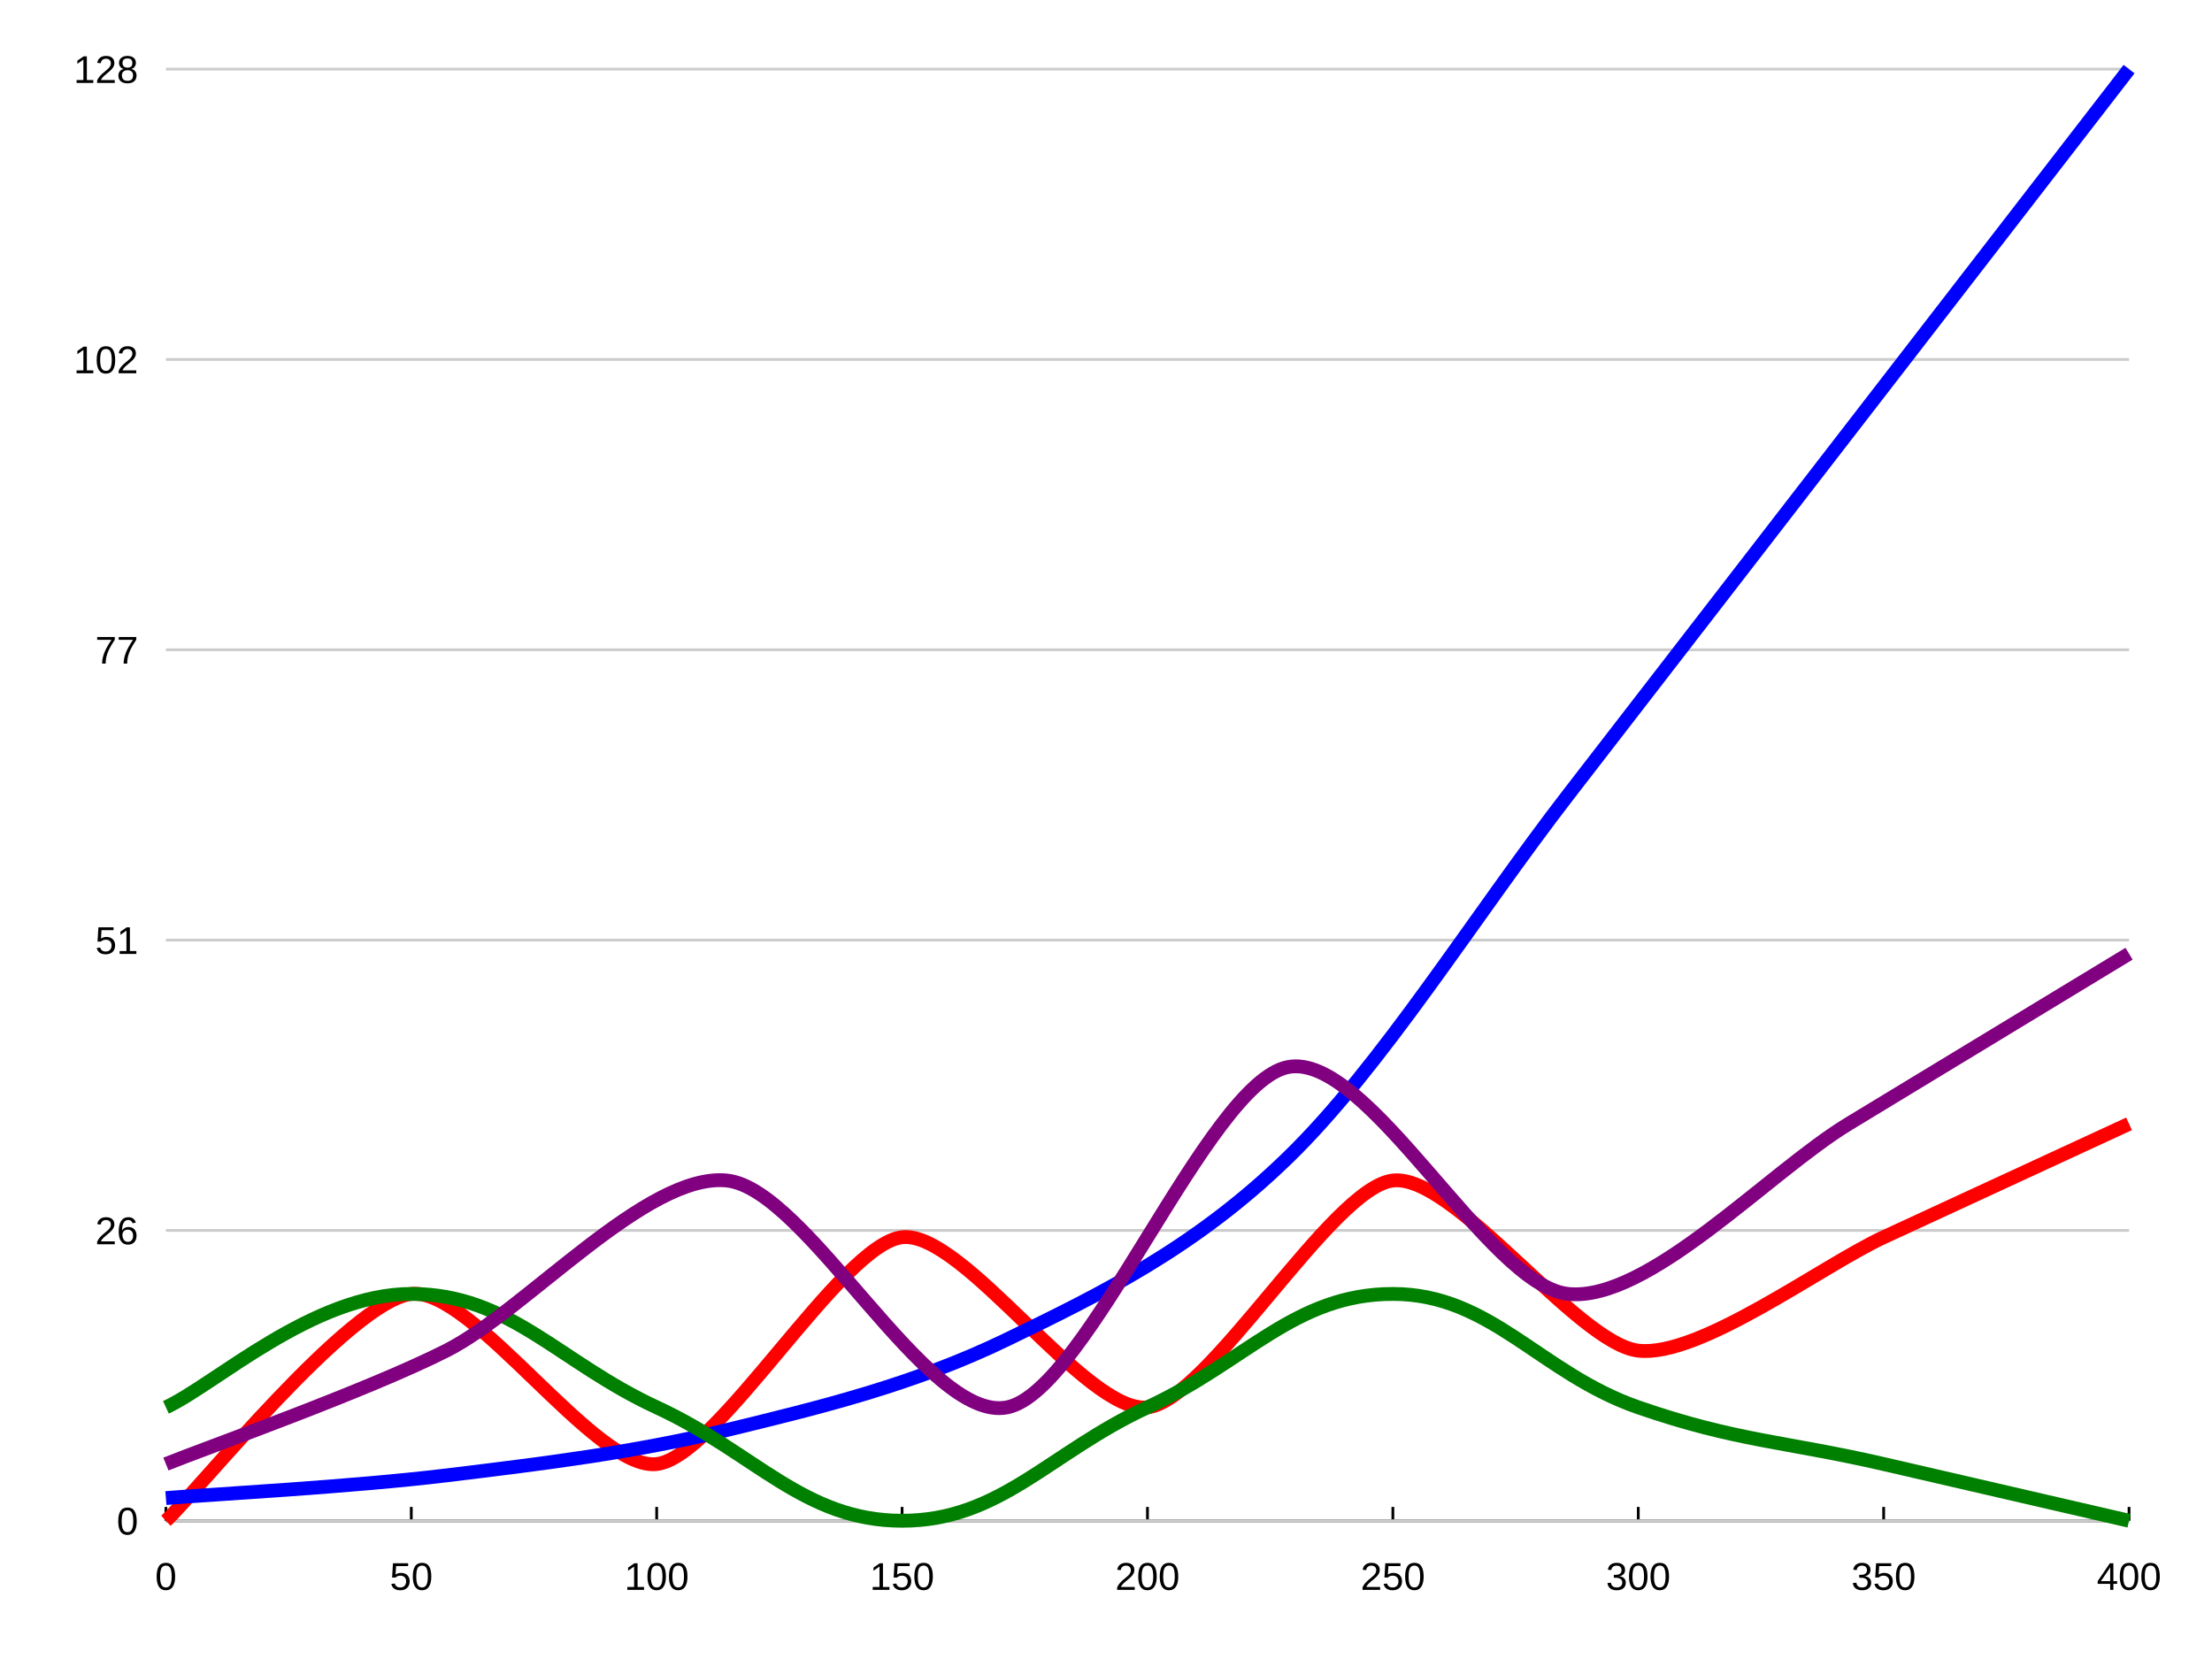
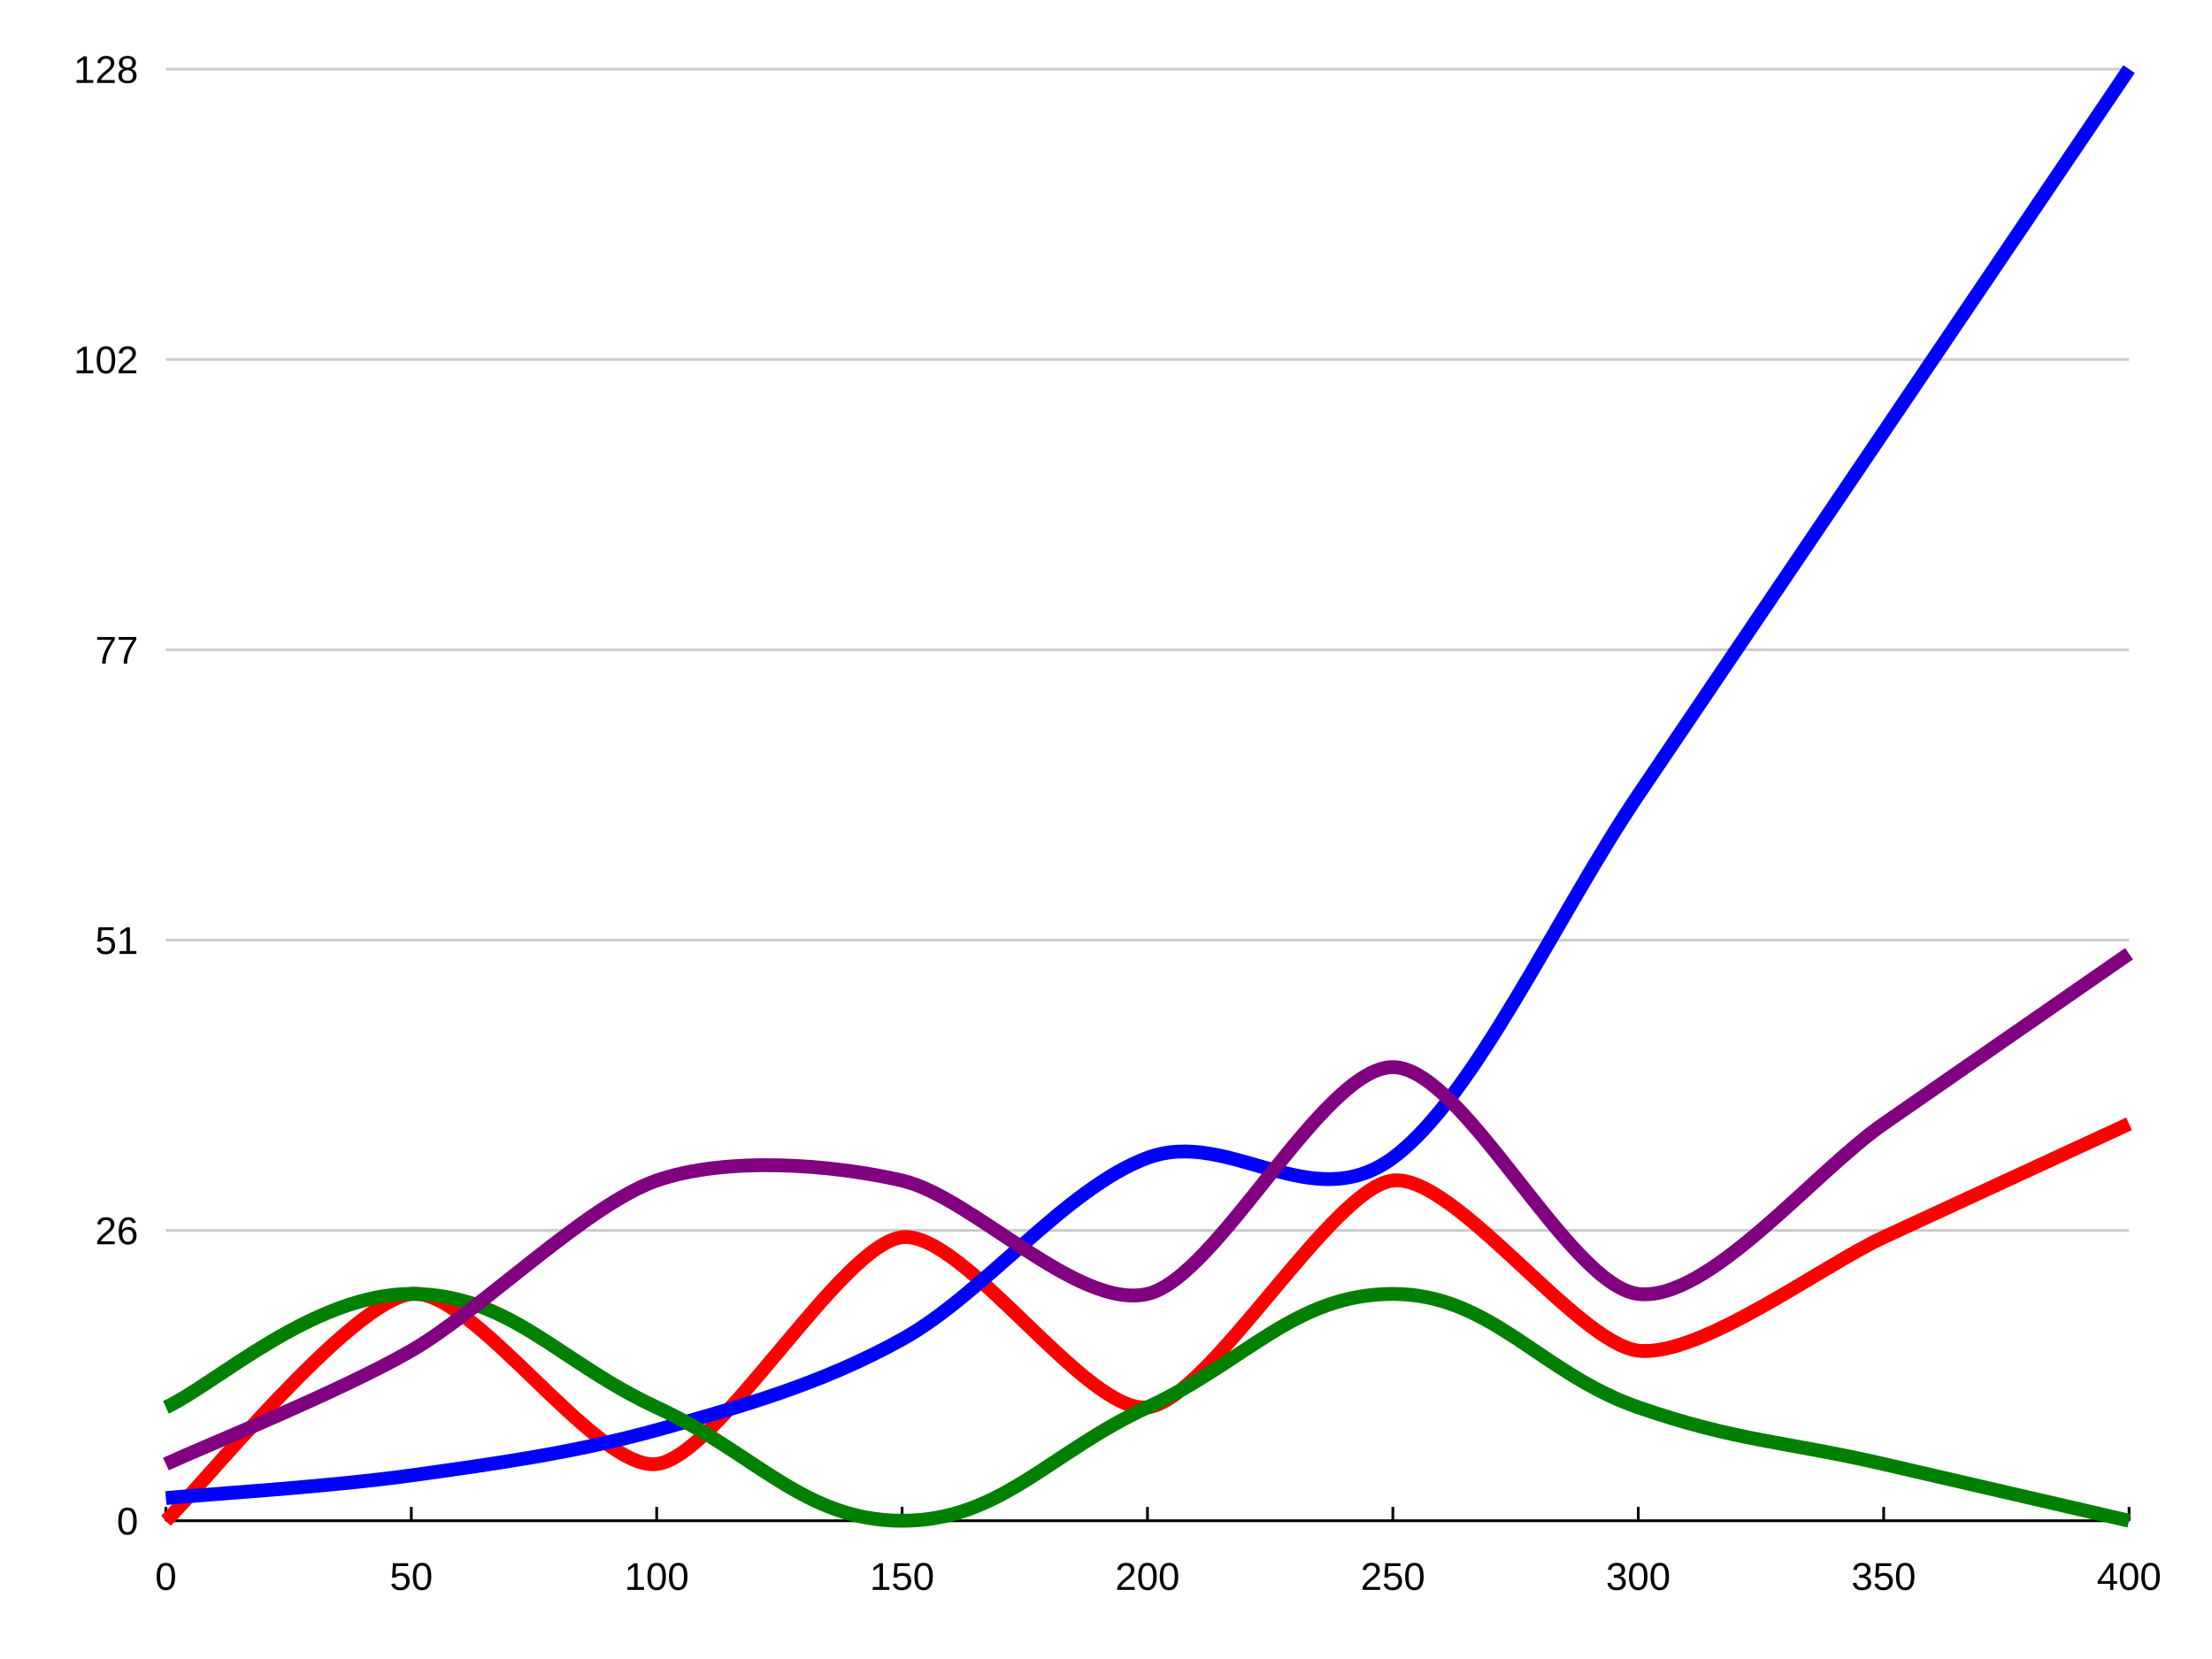
<svg xmlns="http://www.w3.org/2000/svg" width="800" height="600" viewBox="0 0 800 600">
  <rect x="0" y="0" width="800" height="600" fill="white" fill-opacity="1" stroke="none" stroke-width="0" rx="0" ry="0" />
  <text x="50" y="555" font-family="arial" font-size="14" fill="black" stroke="none" stroke-width="0" text-anchor="end" dominant-baseline="alphabetic" alignment-baseline="auto">0</text>
  <text x="50" y="450" font-family="arial" font-size="14" fill="black" stroke="none" stroke-width="0" text-anchor="end" dominant-baseline="alphabetic" alignment-baseline="auto">26</text>
  <text x="50" y="345" font-family="arial" font-size="14" fill="black" stroke="none" stroke-width="0" text-anchor="end" dominant-baseline="alphabetic" alignment-baseline="auto">51</text>
  <text x="50" y="240" font-family="arial" font-size="14" fill="black" stroke="none" stroke-width="0" text-anchor="end" dominant-baseline="alphabetic" alignment-baseline="auto">77</text>
  <text x="50" y="135" font-family="arial" font-size="14" fill="black" stroke="none" stroke-width="0" text-anchor="end" dominant-baseline="alphabetic" alignment-baseline="auto">102</text>
  <text x="50" y="30" font-family="arial" font-size="14" fill="black" stroke="none" stroke-width="0" text-anchor="end" dominant-baseline="alphabetic" alignment-baseline="auto">128</text>
-   <line x1="60" y1="550" x2="770" y2="550" stroke="black" stroke-dasharray="none" stroke-width="1" />
+   <line x1="60" y1="550" x2="770" y2="550" stroke="black" stroke-dasharray="none" stroke-width="1" stroke-opacity="1" />
  <text x="60" y="575" font-family="arial" font-size="14" fill="black" stroke="none" stroke-width="0" text-anchor="middle" dominant-baseline="alphabetic" alignment-baseline="auto">0</text>
-   <line x1="60" y1="550" x2="60" y2="545" stroke="black" stroke-dasharray="none" stroke-width="1" />
+   <line x1="60" y1="550" x2="60" y2="545" stroke="black" stroke-dasharray="none" stroke-width="1" stroke-opacity="1" />
  <text x="148.75" y="575" font-family="arial" font-size="14" fill="black" stroke="none" stroke-width="0" text-anchor="middle" dominant-baseline="alphabetic" alignment-baseline="auto">50</text>
-   <line x1="148.75" y1="550" x2="148.75" y2="545" stroke="black" stroke-dasharray="none" stroke-width="1" />
+   <line x1="148.75" y1="550" x2="148.75" y2="545" stroke="black" stroke-dasharray="none" stroke-width="1" stroke-opacity="1" />
  <text x="237.5" y="575" font-family="arial" font-size="14" fill="black" stroke="none" stroke-width="0" text-anchor="middle" dominant-baseline="alphabetic" alignment-baseline="auto">100</text>
-   <line x1="237.5" y1="550" x2="237.5" y2="545" stroke="black" stroke-dasharray="none" stroke-width="1" />
+   <line x1="237.5" y1="550" x2="237.5" y2="545" stroke="black" stroke-dasharray="none" stroke-width="1" stroke-opacity="1" />
  <text x="326.25" y="575" font-family="arial" font-size="14" fill="black" stroke="none" stroke-width="0" text-anchor="middle" dominant-baseline="alphabetic" alignment-baseline="auto">150</text>
-   <line x1="326.25" y1="550" x2="326.25" y2="545" stroke="black" stroke-dasharray="none" stroke-width="1" />
+   <line x1="326.25" y1="550" x2="326.25" y2="545" stroke="black" stroke-dasharray="none" stroke-width="1" stroke-opacity="1" />
  <text x="415" y="575" font-family="arial" font-size="14" fill="black" stroke="none" stroke-width="0" text-anchor="middle" dominant-baseline="alphabetic" alignment-baseline="auto">200</text>
-   <line x1="415" y1="550" x2="415" y2="545" stroke="black" stroke-dasharray="none" stroke-width="1" />
+   <line x1="415" y1="550" x2="415" y2="545" stroke="black" stroke-dasharray="none" stroke-width="1" stroke-opacity="1" />
  <text x="503.75" y="575" font-family="arial" font-size="14" fill="black" stroke="none" stroke-width="0" text-anchor="middle" dominant-baseline="alphabetic" alignment-baseline="auto">250</text>
-   <line x1="503.75" y1="550" x2="503.75" y2="545" stroke="black" stroke-dasharray="none" stroke-width="1" />
+   <line x1="503.75" y1="550" x2="503.75" y2="545" stroke="black" stroke-dasharray="none" stroke-width="1" stroke-opacity="1" />
  <text x="592.5" y="575" font-family="arial" font-size="14" fill="black" stroke="none" stroke-width="0" text-anchor="middle" dominant-baseline="alphabetic" alignment-baseline="auto">300</text>
-   <line x1="592.5" y1="550" x2="592.5" y2="545" stroke="black" stroke-dasharray="none" stroke-width="1" />
+   <line x1="592.5" y1="550" x2="592.5" y2="545" stroke="black" stroke-dasharray="none" stroke-width="1" stroke-opacity="1" />
  <text x="681.25" y="575" font-family="arial" font-size="14" fill="black" stroke="none" stroke-width="0" text-anchor="middle" dominant-baseline="alphabetic" alignment-baseline="auto">350</text>
-   <line x1="681.25" y1="550" x2="681.25" y2="545" stroke="black" stroke-dasharray="none" stroke-width="1" />
+   <line x1="681.25" y1="550" x2="681.25" y2="545" stroke="black" stroke-dasharray="none" stroke-width="1" stroke-opacity="1" />
  <text x="770" y="575" font-family="arial" font-size="14" fill="black" stroke="none" stroke-width="0" text-anchor="middle" dominant-baseline="alphabetic" alignment-baseline="auto">400</text>
-   <line x1="770" y1="550" x2="770" y2="545" stroke="black" stroke-dasharray="none" stroke-width="1" />
-   <line x1="60" y1="550" x2="770" y2="550" stroke="#ccc" stroke-dasharray="none" stroke-width="1" />
-   <line x1="60" y1="445" x2="770" y2="445" stroke="#ccc" stroke-dasharray="none" stroke-width="1" />
-   <line x1="60" y1="340" x2="770" y2="340" stroke="#ccc" stroke-dasharray="none" stroke-width="1" />
-   <line x1="60" y1="235" x2="770" y2="235" stroke="#ccc" stroke-dasharray="none" stroke-width="1" />
-   <line x1="60" y1="130" x2="770" y2="130" stroke="#ccc" stroke-dasharray="none" stroke-width="1" />
-   <line x1="60" y1="25" x2="770" y2="25" stroke="#ccc" stroke-dasharray="none" stroke-width="1" />
+   <line x1="770" y1="550" x2="770" y2="545" stroke="black" stroke-dasharray="none" stroke-width="1" stroke-opacity="1" />
+   <line x1="60" y1="445" x2="770" y2="445" stroke="black" stroke-dasharray="none" stroke-width="1" stroke-opacity="0.2" />
+   <line x1="60" y1="340" x2="770" y2="340" stroke="black" stroke-dasharray="none" stroke-width="1" stroke-opacity="0.2" />
+   <line x1="60" y1="235" x2="770" y2="235" stroke="black" stroke-dasharray="none" stroke-width="1" stroke-opacity="0.2" />
+   <line x1="60" y1="130" x2="770" y2="130" stroke="black" stroke-dasharray="none" stroke-width="1" stroke-opacity="0.2" />
+   <line x1="60" y1="25" x2="770" y2="25" stroke="black" stroke-dasharray="none" stroke-width="1" stroke-opacity="0.2" />
  <path d="M 60,550 C 71.09,539.75 126.56,470.53 148.75,467.97 C 170.94,465.41 215.31,532.06 237.50,529.49 C 259.69,526.93 304.06,450.02 326.25,447.46 C 348.44,444.90 392.81,511.55 415.00,508.98 C 437.19,506.42 481.56,429.52 503.75,426.95 C 525.94,424.39 570.31,485.91 592.50,488.48 C 614.69,491.04 659.06,457.71 681.25,447.46 C 703.44,437.21 758.91,411.57 770.00,406.45" fill="none" stroke="red" stroke-width="5" />
-   <circle cx="60" cy="550" r="10" fill="transparent" stroke="none" stroke-width="0" />
-   <circle cx="148.75" cy="467.969" r="10" fill="transparent" stroke="none" stroke-width="0" />
-   <circle cx="237.5" cy="529.492" r="10" fill="transparent" stroke="none" stroke-width="0" />
-   <circle cx="326.25" cy="447.461" r="10" fill="transparent" stroke="none" stroke-width="0" />
-   <circle cx="415" cy="508.984" r="10" fill="transparent" stroke="none" stroke-width="0" />
-   <circle cx="503.75" cy="426.953" r="10" fill="transparent" stroke="none" stroke-width="0" />
-   <circle cx="592.5" cy="488.477" r="10" fill="transparent" stroke="none" stroke-width="0" />
-   <circle cx="681.25" cy="447.461" r="10" fill="transparent" stroke="none" stroke-width="0" />
-   <circle cx="770" cy="406.445" r="10" fill="transparent" stroke="none" stroke-width="0" />
-   <path d="M 60,541.797 C 76.90,540.43 127.62,537.70 161.43,533.59 C 195.24,529.49 229.05,525.39 262.86,517.19 C 296.67,508.98 330.48,500.78 364.29,484.38 C 398.10,467.97 431.90,451.56 465.71,418.75 C 499.52,385.94 533.33,331.25 567.14,287.50 C 600.95,243.75 634.76,200.00 668.57,156.25 C 702.38,112.50 753.10,46.88 770.00,25.00" fill="none" stroke="blue" stroke-width="5" />
-   <circle cx="60" cy="541.797" r="10" fill="transparent" stroke="none" stroke-width="0" />
-   <circle cx="161.429" cy="533.594" r="10" fill="transparent" stroke="none" stroke-width="0" />
-   <circle cx="262.857" cy="517.188" r="10" fill="transparent" stroke="none" stroke-width="0" />
-   <circle cx="364.286" cy="484.375" r="10" fill="transparent" stroke="none" stroke-width="0" />
-   <circle cx="465.714" cy="418.75" r="10" fill="transparent" stroke="none" stroke-width="0" />
-   <circle cx="567.143" cy="287.5" r="10" fill="transparent" stroke="none" stroke-width="0" />
-   <circle cx="668.571" cy="156.25" r="10" fill="transparent" stroke="none" stroke-width="0" />
-   <circle cx="770" cy="25" r="10" fill="transparent" stroke="none" stroke-width="0" />
+   <path d="M 60,541.797 C 74.79,540.43 119.17,537.70 148.75,533.59 C 178.33,529.49 207.92,525.39 237.50,517.19 C 267.08,508.98 296.67,500.78 326.25,484.38 C 355.83,467.97 385.42,429.69 415.00,418.75 C 444.58,407.81 474.17,440.62 503.75,418.75 C 533.33,396.88 562.92,331.25 592.50,287.50 C 622.08,243.75 651.67,200.00 681.25,156.25 C 710.83,112.50 755.21,46.88 770.00,25.00" fill="none" stroke="blue" stroke-width="5" />
  <path d="M 60,508.984 C 77.75,500.78 113.25,467.97 148.75,467.97 C 184.25,467.97 202.00,492.58 237.50,508.98 C 273.00,525.39 290.75,550.00 326.25,550.00 C 361.75,550.00 379.50,525.39 415.00,508.98 C 450.50,492.58 468.25,467.97 503.75,467.97 C 539.25,467.97 557.00,496.68 592.50,508.98 C 628.00,521.29 645.75,521.29 681.25,529.49 C 716.75,537.70 752.25,545.90 770.00,550.00" fill="none" stroke="green" stroke-width="5" />
-   <circle cx="60" cy="508.984" r="10" fill="transparent" stroke="none" stroke-width="0" />
-   <circle cx="148.75" cy="467.969" r="10" fill="transparent" stroke="none" stroke-width="0" />
-   <circle cx="237.5" cy="508.984" r="10" fill="transparent" stroke="none" stroke-width="0" />
-   <circle cx="326.25" cy="550" r="10" fill="transparent" stroke="none" stroke-width="0" />
-   <circle cx="415" cy="508.984" r="10" fill="transparent" stroke="none" stroke-width="0" />
-   <circle cx="503.75" cy="467.969" r="10" fill="transparent" stroke="none" stroke-width="0" />
-   <circle cx="592.5" cy="508.984" r="10" fill="transparent" stroke="none" stroke-width="0" />
-   <circle cx="681.25" cy="529.492" r="10" fill="transparent" stroke="none" stroke-width="0" />
-   <circle cx="770" cy="550" r="10" fill="transparent" stroke="none" stroke-width="0" />
-   <path d="M 60,529.492 C 74.49,523.63 132.45,503.12 161.43,488.48 C 190.41,473.83 233.88,424.02 262.86,426.95 C 291.84,429.88 335.31,514.84 364.29,508.98 C 393.27,503.12 436.73,391.80 465.71,385.94 C 494.69,380.08 538.16,465.04 567.14,467.97 C 596.12,470.90 639.59,424.02 668.57,406.45 C 697.55,388.87 755.51,353.71 770.00,344.92" fill="none" stroke="purple" stroke-width="5" />
-   <circle cx="60" cy="529.492" r="10" fill="transparent" stroke="none" stroke-width="0" />
-   <circle cx="161.429" cy="488.477" r="10" fill="transparent" stroke="none" stroke-width="0" />
-   <circle cx="262.857" cy="426.953" r="10" fill="transparent" stroke="none" stroke-width="0" />
-   <circle cx="364.286" cy="508.984" r="10" fill="transparent" stroke="none" stroke-width="0" />
-   <circle cx="465.714" cy="385.938" r="10" fill="transparent" stroke="none" stroke-width="0" />
-   <circle cx="567.143" cy="467.969" r="10" fill="transparent" stroke="none" stroke-width="0" />
-   <circle cx="668.571" cy="406.445" r="10" fill="transparent" stroke="none" stroke-width="0" />
-   <circle cx="770" cy="344.922" r="10" fill="transparent" stroke="none" stroke-width="0" />
+   <path d="M 60,529.492 C 72.68,523.63 123.39,503.12 148.75,488.48 C 174.11,473.83 212.14,435.74 237.50,426.95 C 262.86,418.16 300.89,421.09 326.25,426.95 C 351.61,432.81 389.64,473.83 415.00,467.97 C 440.36,462.11 478.39,385.94 503.75,385.94 C 529.11,385.94 567.14,465.04 592.50,467.97 C 617.86,470.90 655.89,424.02 681.25,406.45 C 706.61,388.87 757.32,353.71 770.00,344.92" fill="none" stroke="purple" stroke-width="5" />
</svg>
